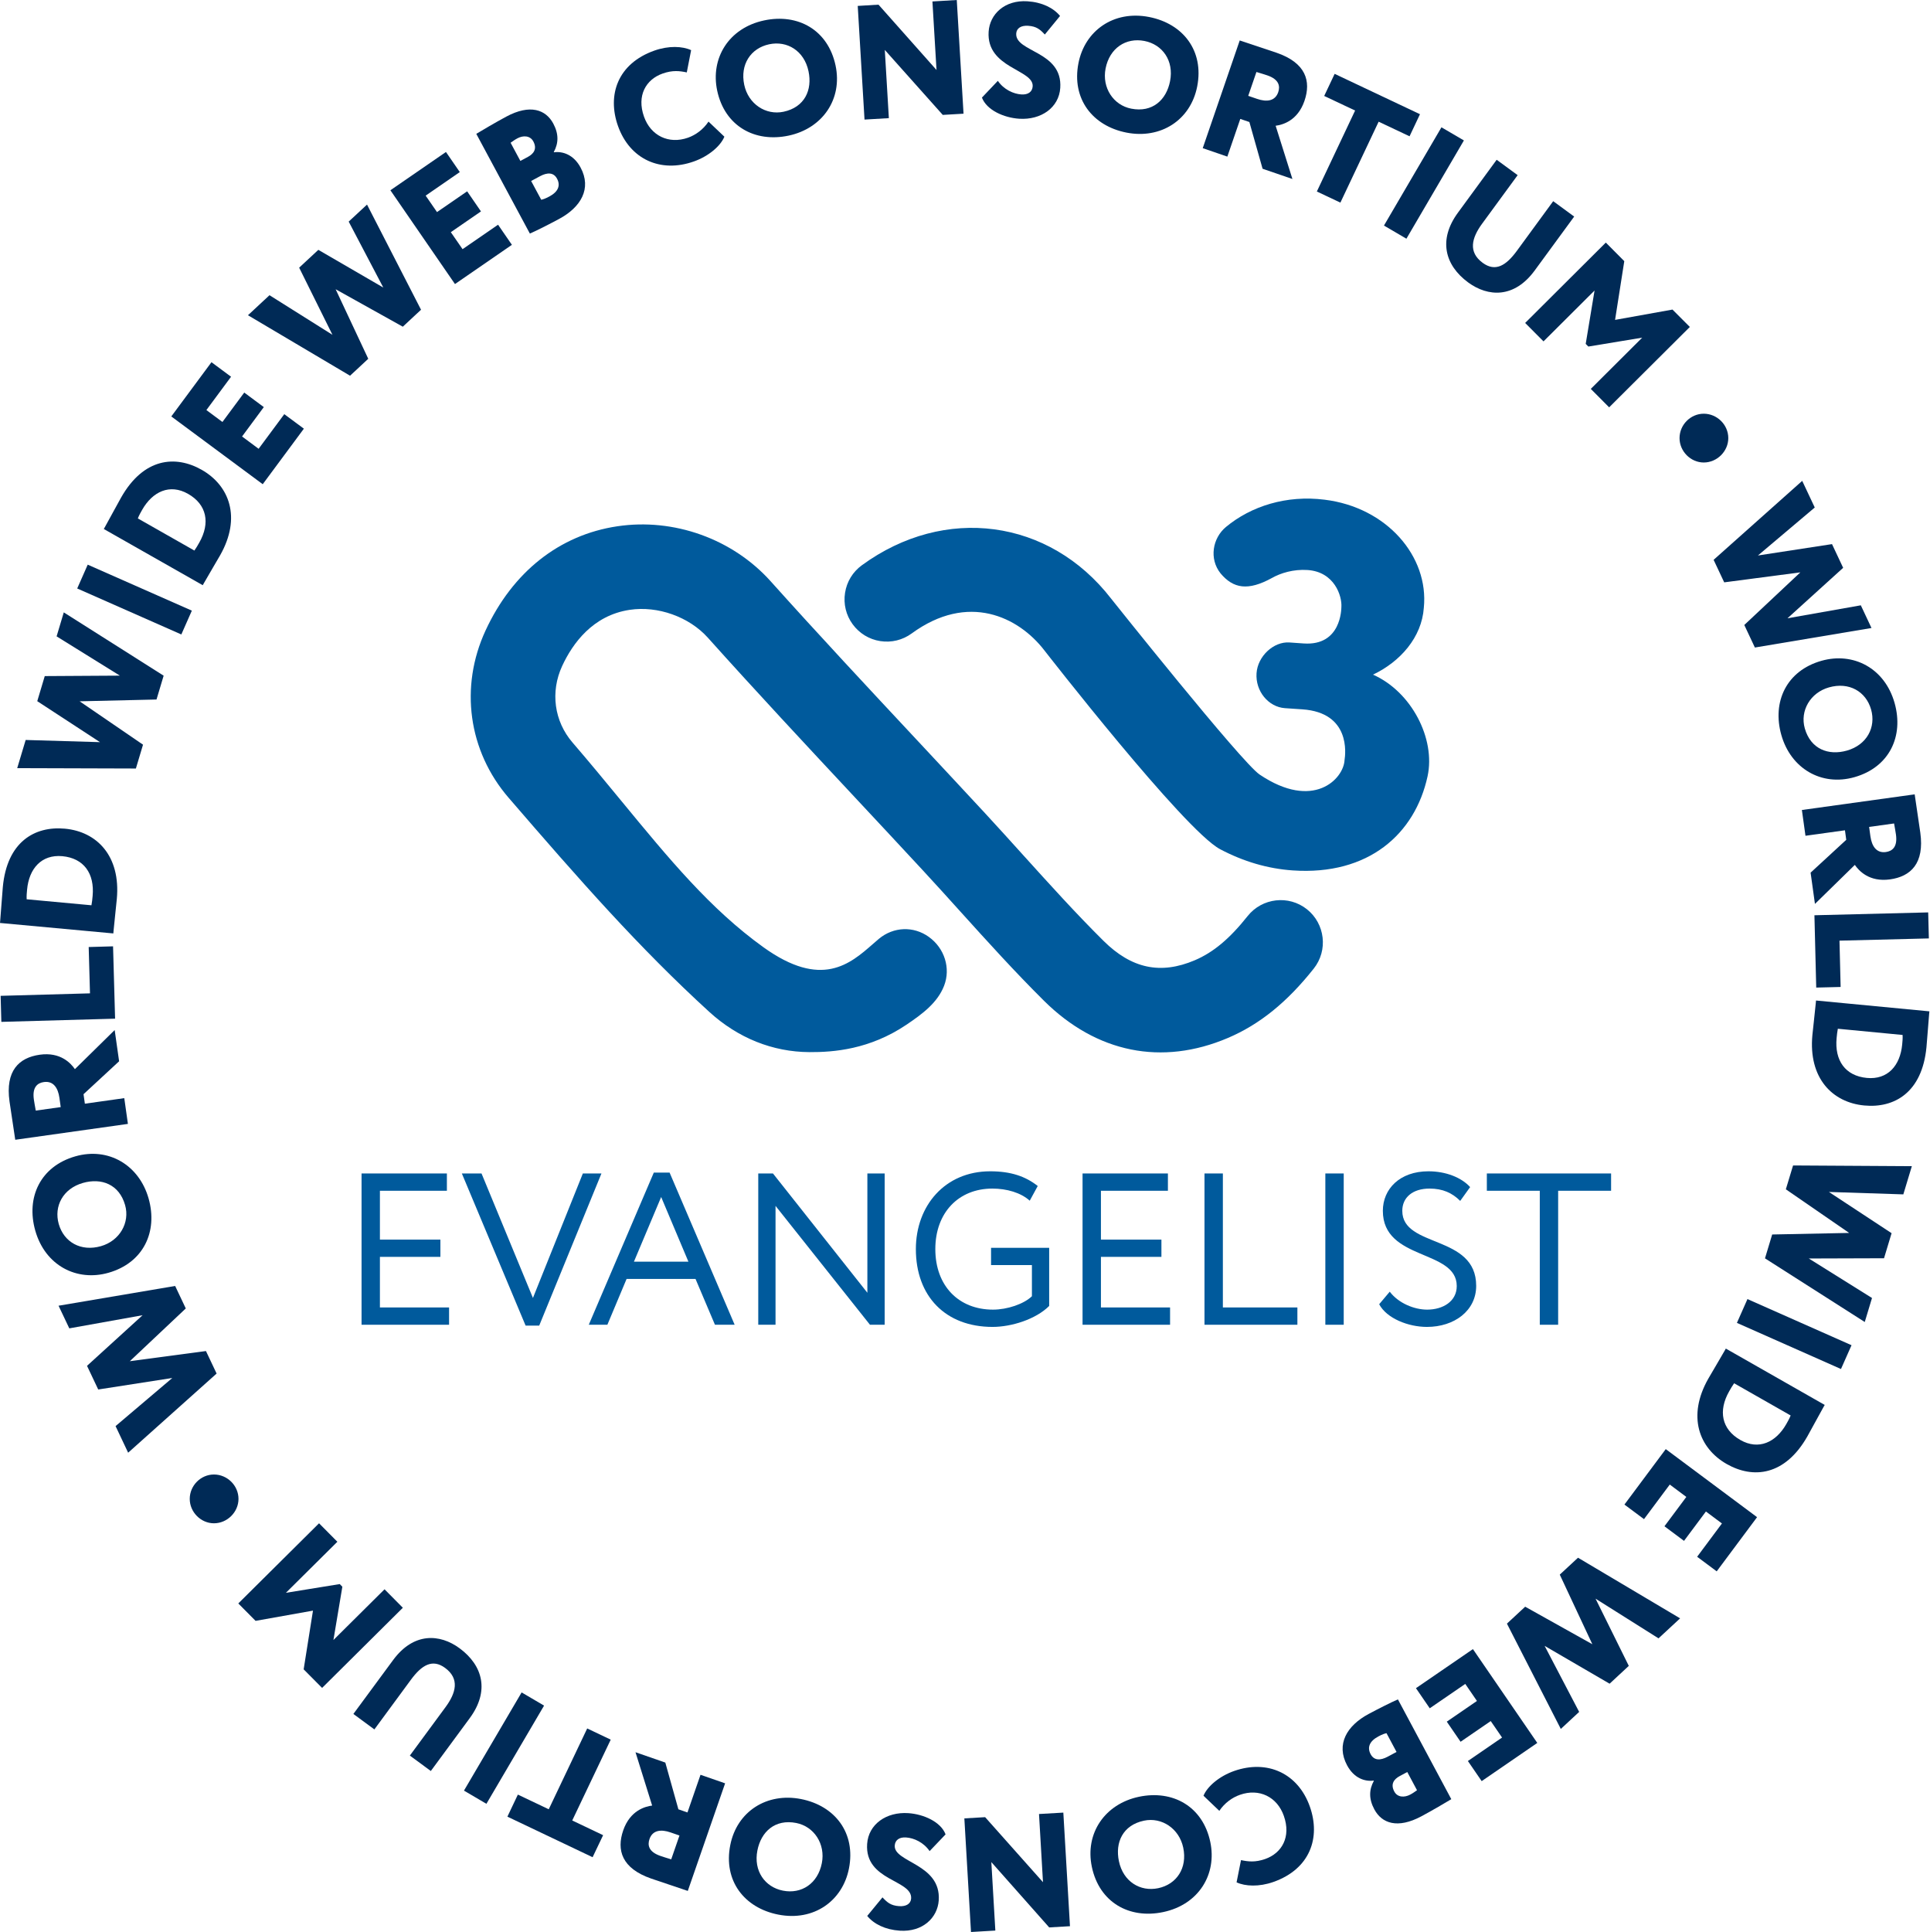
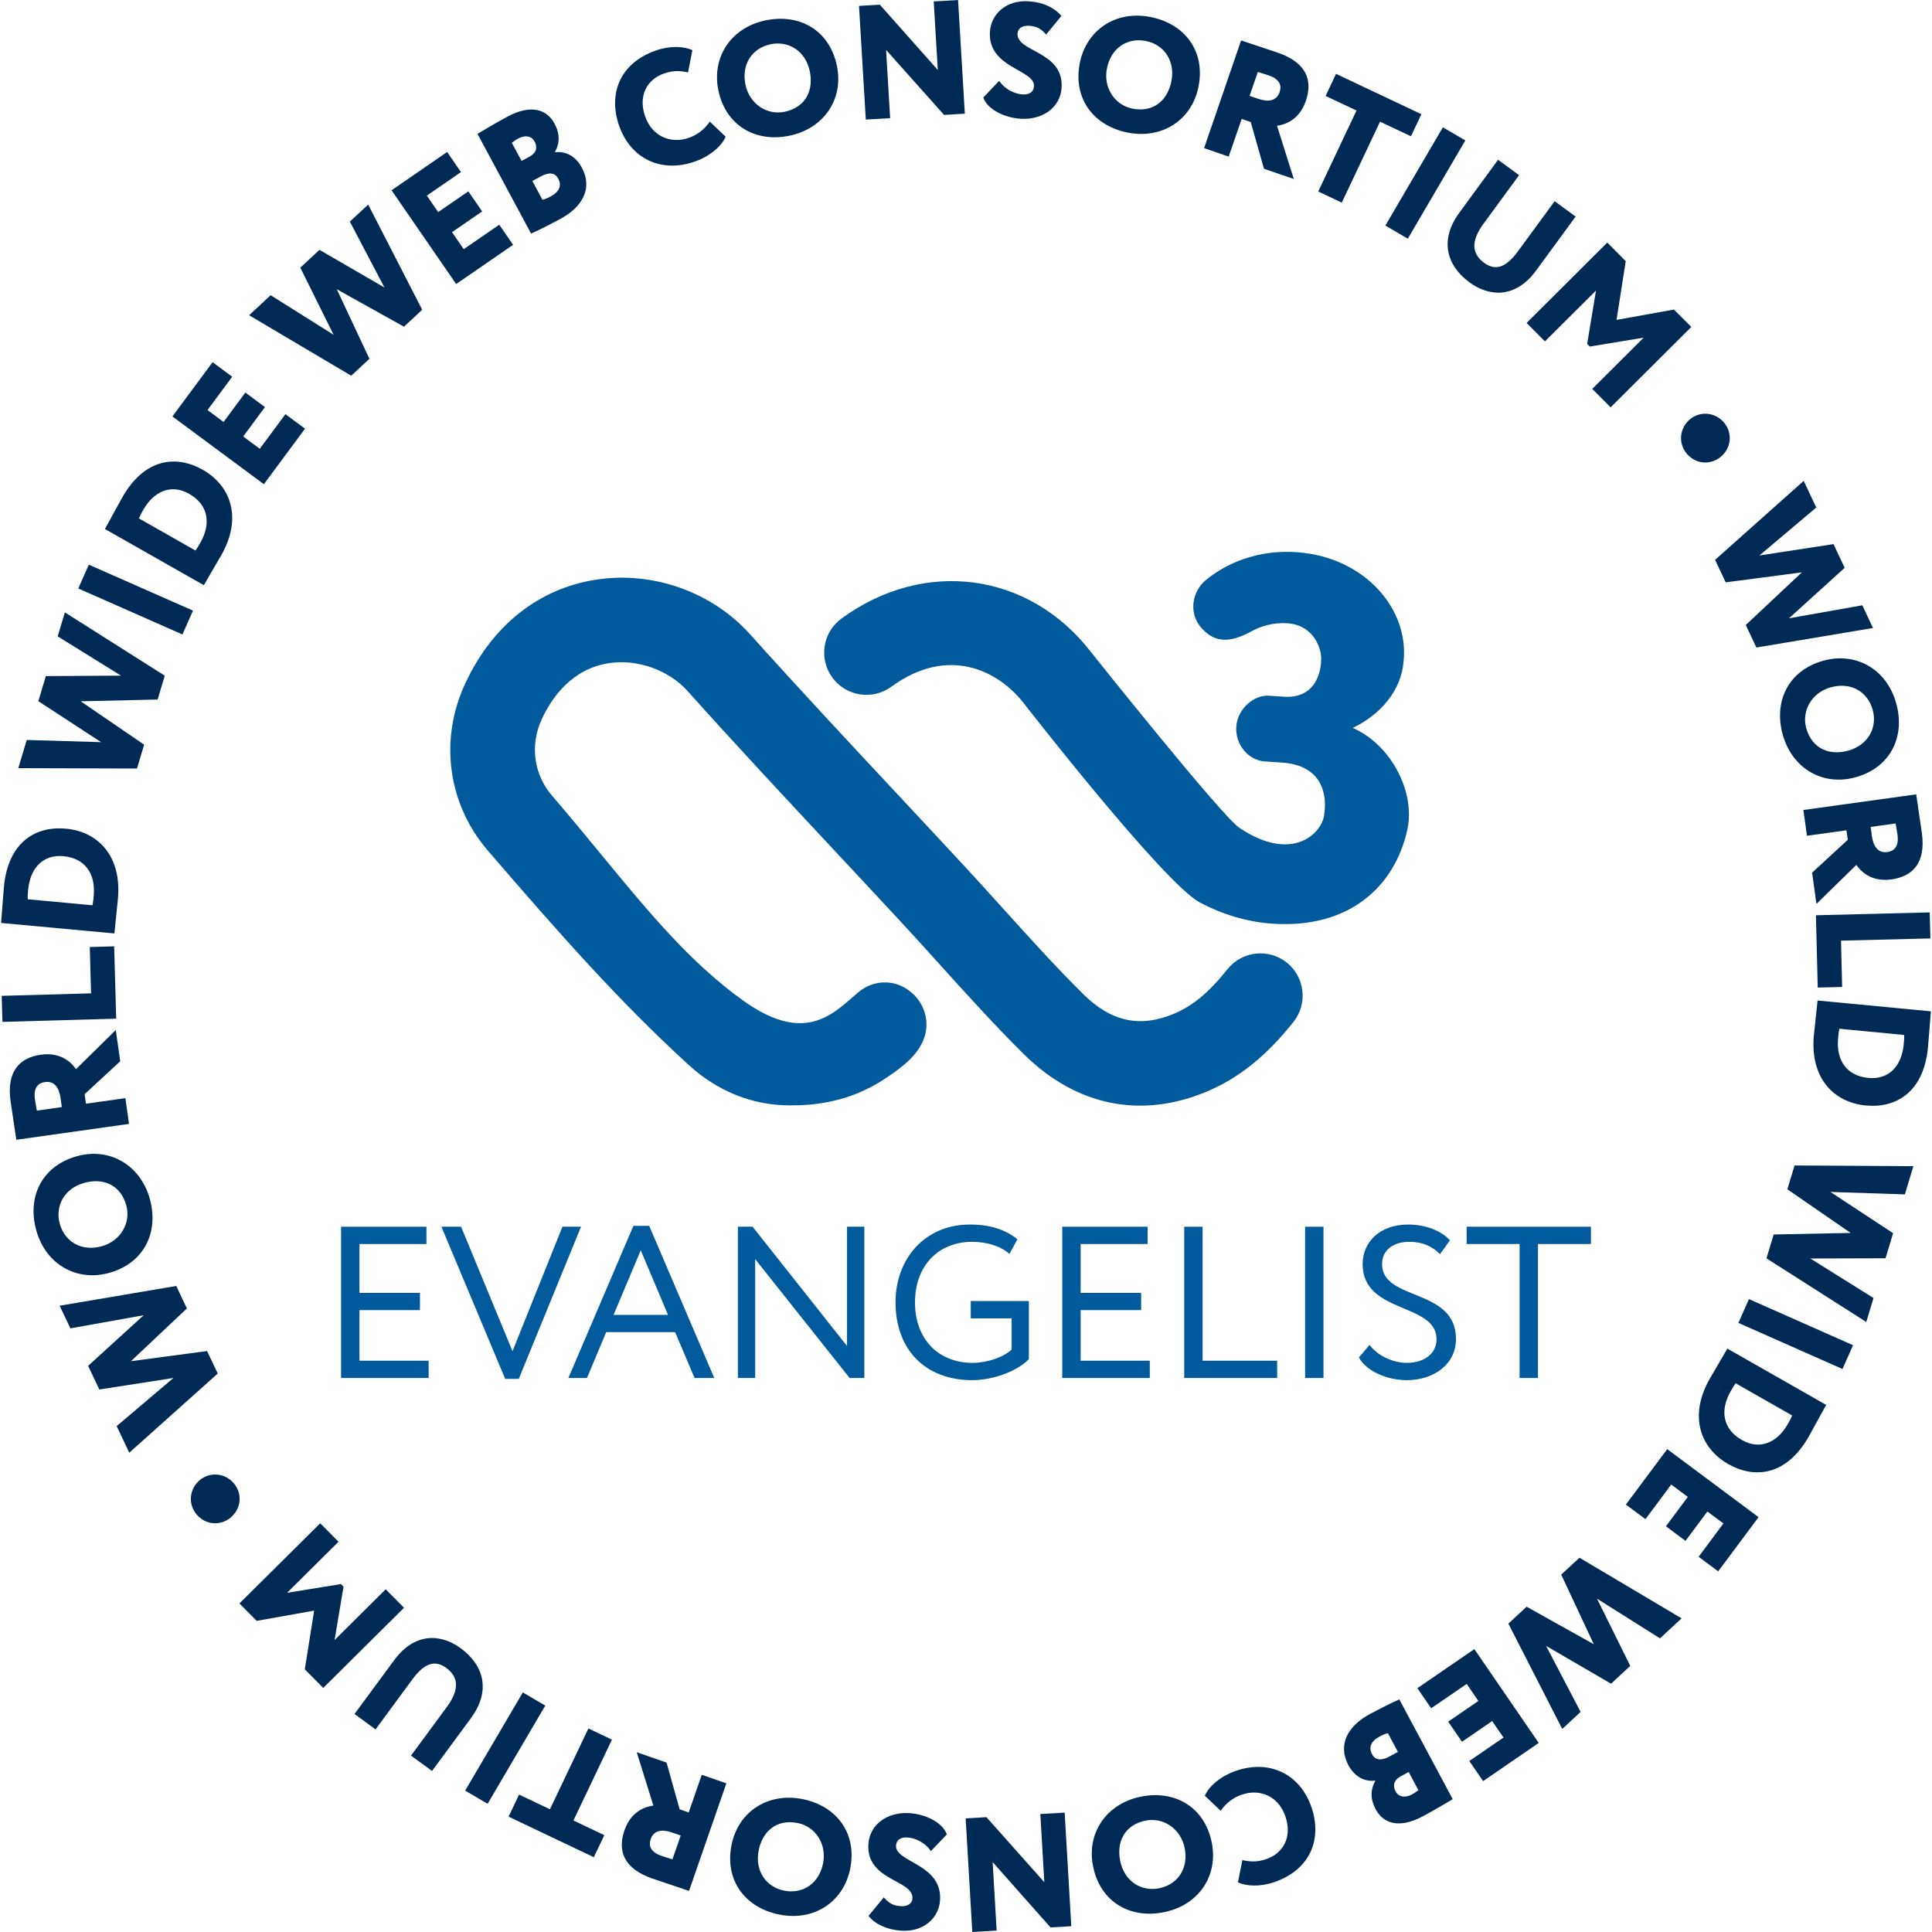
- <svg xmlns="http://www.w3.org/2000/svg" id="Layer_1" width="59.933" height="60" version="1.1" viewBox="0 0 59.933 60">
+ <svg xmlns="http://www.w3.org/2000/svg" id="Layer_1" width="120" height="120" version="1.1" viewBox="0 0 60 60">
  <defs id="defs1906" />
-   <g id="g30" transform="matrix(0.6715809,0,0,0.6715809,-29.09672,-3.200479)">
-     <polygon points="60.898,62.089 60.898,59.83 63.996,59.83 63.996,59.03 60.049,59.03 60.049,66.026 64.097,66.026 64.097,65.226 60.898,65.226 60.898,62.887 63.696,62.887 63.696,62.089 " id="polygon6" style="fill:#005a9c" />
-     <polygon points="64.688,59.03 67.637,66.066 68.266,66.066 71.145,59.03 70.285,59.03 67.976,64.787 65.598,59.03 " id="polygon8" style="fill:#005a9c" />
+   <g id="g30" transform="matrix(0.6715809,0,0,0.6715809,-29.73486,-1.54672)">
+     <polygon points="64.097,66.026 64.097,65.226 60.898,65.226 60.898,62.887 63.696,62.887 63.696,62.089 60.898,62.089 60.898,59.83 63.996,59.83 63.996,59.03 60.049,59.03 60.049,66.026 " id="polygon6" style="fill:#005a9c" />
+     <polygon points="65.598,59.03 64.688,59.03 67.637,66.066 68.266,66.066 71.145,59.03 70.285,59.03 67.976,64.787 " id="polygon8" style="fill:#005a9c" />
    <path d="M 73.567,58.99 70.559,66.026 H 71.419 L 72.308,63.907 H 75.496 L 76.395,66.026 H 77.306 L 74.297,58.99 H 73.567 Z M 72.648,63.108 73.907,60.119 75.167,63.108 H 72.648 Z" id="path10" style="fill:#005a9c" />
-     <polygon points="78.398,66.026 79.197,66.026 79.197,60.529 83.565,66.026 84.245,66.026 84.245,59.03 83.445,59.03 83.445,64.547 79.078,59.03 78.398,59.03 " id="polygon12" style="fill:#005a9c" />
+     <polygon points="83.445,59.03 83.445,64.547 79.078,59.03 78.398,59.03 78.398,66.026 79.197,66.026 79.197,60.529 83.565,66.026 84.245,66.026 84.245,59.03 " id="polygon12" style="fill:#005a9c" />
    <path d="M 89.166,63.267 H 91.056 V 64.707 C 90.685,65.067 89.916,65.327 89.256,65.327 87.667,65.327 86.588,64.227 86.588,62.528 86.588,60.839 87.667,59.729 89.226,59.729 89.895,59.729 90.546,59.92 90.955,60.289 L 91.325,59.61 C 90.756,59.16 90.076,58.93 89.126,58.93 87.037,58.93 85.688,60.519 85.688,62.528 85.688,64.707 87.057,66.126 89.236,66.126 90.105,66.126 91.235,65.776 91.854,65.157 V 62.468 H 89.166 Z" id="path14" style="fill:#005a9c" />
-     <polygon points="94.248,62.089 94.248,59.83 97.346,59.83 97.346,59.03 93.398,59.03 93.398,66.026 97.446,66.026 97.446,65.226 94.248,65.226 94.248,62.887 97.046,62.887 97.046,62.089 " id="polygon16" style="fill:#005a9c" />
+     <polygon points="97.446,66.026 97.446,65.226 94.248,65.226 94.248,62.887 97.046,62.887 97.046,62.089 94.248,62.089 94.248,59.83 97.346,59.83 97.346,59.03 93.398,59.03 93.398,66.026 " id="polygon16" style="fill:#005a9c" />
    <polygon points="103.335,66.026 103.335,65.226 99.888,65.226 99.888,59.03 99.038,59.03 99.038,66.026 " id="polygon18" style="fill:#005a9c" />
    <rect x="104.628" y="59.03" width="0.85" height="6.996" id="rect20" style="fill:#005a9c" />
    <path d="M 108.187,60.758 C 108.187,60.139 108.667,59.729 109.446,59.729 110.057,59.729 110.496,59.929 110.866,60.299 L 111.325,59.66 C 110.926,59.219 110.206,58.93 109.396,58.93 108.067,58.93 107.288,59.75 107.288,60.758 107.288,63.078 110.706,62.528 110.706,64.237 110.706,64.947 110.066,65.327 109.337,65.327 108.747,65.327 108.017,65.037 107.607,64.497 L 107.118,65.077 C 107.468,65.736 108.467,66.126 109.327,66.126 110.596,66.126 111.605,65.377 111.605,64.227 111.605,61.839 108.187,62.488 108.187,60.758 Z" id="path22" style="fill:#005a9c" />
-     <polygon points="114.547,66.026 115.396,66.026 115.396,59.83 117.845,59.83 117.845,59.03 112.098,59.03 112.098,59.83 114.547,59.83 " id="polygon24" style="fill:#005a9c" />
+     <polygon points="112.098,59.83 114.547,59.83 114.547,66.026 115.396,66.026 115.396,59.83 117.845,59.83 117.845,59.03 112.098,59.03 " id="polygon24" style="fill:#005a9c" />
    <path d="M 103.776,46.812 C 102.933,46.143 101.701,46.285 101.032,47.129 100.202,48.174 99.449,48.804 98.591,49.17 97.007,49.844 95.665,49.559 94.367,48.273 93.096,47.014 91.857,45.641 90.654,44.311 90.066,43.66 89.477,43.007 88.881,42.363 87.861,41.262 86.836,40.165 85.813,39.068 L 85.722,38.971 C 83.495,36.587 81.193,34.122 78.973,31.647 77.212,29.683 74.492,28.71 71.875,29.103 69.2,29.503 67.037,31.215 65.784,33.922 64.577,36.53 64.985,39.493 66.849,41.654 70.128,45.457 72.894,48.601 76.134,51.559 77.459,52.767 79.062,53.411 80.77,53.419 81.877,53.425 83.546,53.3 85.25,52.153 85.995,51.651 86.69,51.135 86.995,50.347 87.306,49.54 87.016,48.613 86.288,48.091 85.581,47.582 84.654,47.618 83.98,48.178 83.895,48.248 83.803,48.33 83.702,48.418 82.643,49.345 81.326,50.499 78.64,48.571 76.18,46.804 74.275,44.488 72.067,41.805 71.348,40.931 70.603,40.027 69.808,39.103 68.958,38.118 68.774,36.761 69.328,35.562 69.812,34.519 70.746,33.221 72.454,32.966 73.749,32.771 75.2,33.289 76.066,34.254 78.305,36.751 80.624,39.236 82.867,41.637 83.918,42.762 84.969,43.888 86.015,45.017 86.601,45.649 87.179,46.29 87.766,46.94 88.998,48.304 90.272,49.713 91.617,51.047 94.047,53.454 97.066,54.064 100.123,52.763 101.591,52.136 102.853,51.117 104.092,49.556 104.761,48.713 104.619,47.483 103.776,46.812 Z" id="path26" style="fill:#005a9c" />
    <path d="M 84.041,34.412 C 84.559,34.492 85.073,34.366 85.494,34.059 88.105,32.151 90.432,33.288 91.628,34.836 91.628,34.836 98.095,43.153 99.76,44.035 100.84,44.607 101.969,44.937 103.115,45.016 106.634,45.26 108.778,43.321 109.356,40.665 109.735,38.923 108.609,36.748 106.832,35.963 108.095,35.364 109.088,34.237 109.183,32.87 109.423,30.496 107.469,28.225 104.594,27.873 102.829,27.65 101.191,28.172 100.031,29.134 99.41,29.65 99.243,30.606 99.781,31.28 100.369,31.981 101.047,32.103 102.156,31.494 102.554,31.268 103.152,31.08 103.81,31.125 105.05,31.211 105.405,32.328 105.37,32.836 105.365,32.911 105.372,34.641 103.626,34.521 L 102.967,34.475 C 102.234,34.425 101.5,35.111 101.446,35.895 101.387,36.73 101.998,37.459 102.757,37.513 L 103.567,37.568 C 105.795,37.722 105.563,39.614 105.516,39.916 105.473,40.785 104.077,42.26 101.588,40.583 100.744,40.015 94.72,32.449 94.72,32.449 91.866,28.759 87.017,28.109 83.19,30.905 82.769,31.212 82.492,31.665 82.412,32.182 82.332,32.697 82.457,33.213 82.765,33.634 83.073,34.054 83.526,34.332 84.041,34.412 Z" id="path28" style="fill:#005a9c" />
  </g>
-   <g id="g124" transform="matrix(0.6715809,0,0,0.6715809,-29.09672,-3.200479)">
-     <polygon points="51.427,64.232 46.034,65.146 46.531,66.193 49.921,65.585 47.351,67.926 47.869,69.02 51.295,68.488 48.671,70.713 49.253,71.943 53.345,68.283 52.852,67.242 49.33,67.712 51.919,65.272 " id="polygon32" style="fill:#002a56" />
+   <g id="g124" transform="matrix(0.6715809,0,0,0.6715809,-29.06328,-3.200479)">
+     <polygon points="51.295,68.488 48.671,70.713 49.253,71.943 53.345,68.283 52.852,67.242 49.33,67.712 51.919,65.272 51.427,64.232 46.034,65.146 46.531,66.193 49.921,65.585 47.351,67.926 47.869,69.02 " id="polygon32" style="fill:#002a56" />
    <path d="M 48.344,63.622 C 49.959,63.162 50.636,61.725 50.198,60.183 49.758,58.642 48.345,57.8 46.811,58.238 45.197,58.698 44.519,60.134 44.958,61.676 45.417,63.29 46.876,64.041 48.344,63.622 Z M 46.043,61.367 C 45.811,60.548 46.235,59.732 47.161,59.468 48.015,59.224 48.838,59.53 49.112,60.492 49.343,61.303 48.863,62.144 47.994,62.392 47.068,62.656 46.282,62.207 46.043,61.367 Z" id="path34" style="fill:#002a56" />
    <path d="M 49.074,55.547 47.251,55.804 47.189,55.365 48.835,53.842 48.63,52.398 46.79,54.206 C 46.609,53.943 46.13,53.402 45.163,53.539 44.202,53.675 43.566,54.281 43.766,55.702 43.787,55.852 43.99,57.182 44.031,57.472 L 49.242,56.738 49.074,55.547 Z M 44.98,56.123 C 44.937,55.879 44.917,55.784 44.891,55.604 44.811,55.031 45.065,54.843 45.356,54.803 45.795,54.741 46.009,55.075 46.074,55.529 L 46.134,55.961 44.98,56.123 Z" id="path36" style="fill:#002a56" />
    <polygon points="43.355,50.816 43.388,52.02 48.649,51.872 48.555,48.527 47.428,48.559 47.488,50.701 " id="polygon38" style="opacity:1;fill:#002a56" />
    <path d="M 48.579,47.802 C 48.626,47.301 48.704,46.613 48.729,46.336 48.914,44.336 47.794,43.22 46.326,43.086 44.933,42.957 43.649,43.692 43.456,45.788 43.424,46.133 43.361,47.063 43.335,47.341 L 43.326,47.446 48.568,47.93 48.579,47.802 Z M 47.61,46.195 C 47.594,46.367 47.584,46.472 47.555,46.628 L 44.559,46.351 C 44.55,46.2 44.566,46.034 44.578,45.907 44.667,44.934 45.242,44.27 46.209,44.358 47.205,44.451 47.705,45.161 47.61,46.195 Z" id="path40" style="fill:#002a56" />
-     <polygon points="50.895,36.011 46.276,33.084 45.944,34.193 48.87,36.009 45.396,36.03 45.049,37.19 47.951,39.085 44.513,38.984 44.122,40.287 49.611,40.304 49.941,39.202 47.009,37.196 50.565,37.113 " id="polygon42" style="fill:#002a56" />
+     <polygon points="47.951,39.085 44.513,38.984 44.122,40.287 49.611,40.304 49.941,39.202 47.009,37.196 50.565,37.113 50.895,36.011 46.276,33.084 45.944,34.193 48.87,36.009 45.396,36.03 45.049,37.19 " id="polygon42" style="fill:#002a56" />
    <rect x="48.946" y="29.859" width="1.204" height="5.265" transform="rotate(-66.18191,49.54775,32.4911)" id="rect44" style="fill:#002a56" />
    <path d="M 52.766,31.717 C 53.016,31.278 53.37,30.684 53.508,30.442 54.499,28.696 53.937,27.219 52.655,26.491 51.439,25.801 49.967,25.941 48.928,27.772 48.756,28.073 48.316,28.895 48.179,29.136 L 48.127,29.228 52.703,31.827 52.766,31.717 Z M 52.317,30.225 49.702,28.739 C 49.755,28.598 49.838,28.453 49.901,28.342 50.384,27.493 51.181,27.123 52.024,27.603 52.894,28.097 53.057,28.951 52.545,29.853 52.46,30.003 52.408,30.095 52.317,30.225 Z" id="path46" style="fill:#002a56" />
-     <polygon points="54.522,24.95 55.528,23.591 54.623,22.919 53.614,24.279 52.872,23.728 54.013,22.187 53.107,21.515 51.249,24.023 55.478,27.157 57.381,24.589 56.475,23.918 55.288,25.519 " id="polygon48" style="fill:#002a56" />
-     <polygon points="62.8,19.089 60.302,14.226 59.454,15.013 61.055,18.063 58.05,16.319 57.163,17.143 58.703,20.248 55.791,18.417 54.795,19.343 59.517,22.14 60.359,21.357 58.85,18.141 61.957,19.873 " id="polygon50" style="fill:#002a56" />
-     <polygon points="64.178,15.502 65.572,14.542 64.933,13.613 63.539,14.573 63.014,13.812 64.593,12.723 63.953,11.794 61.383,13.564 64.37,17.901 67.003,16.087 66.363,15.157 64.721,16.288 " id="polygon52" style="fill:#002a56" />
+     <polygon points="53.107,21.515 51.249,24.023 55.478,27.157 57.381,24.589 56.475,23.918 55.288,25.519 54.522,24.95 55.528,23.591 54.623,22.919 53.614,24.279 52.872,23.728 54.013,22.187 " id="polygon48" style="fill:#002a56" />
+     <polygon points="58.703,20.248 55.791,18.417 54.795,19.343 59.517,22.14 60.359,21.357 58.85,18.141 61.957,19.873 62.8,19.089 60.302,14.226 59.454,15.013 61.055,18.063 58.05,16.319 57.163,17.143 " id="polygon50" style="fill:#002a56" />
+     <polygon points="63.953,11.794 61.383,13.564 64.37,17.901 67.003,16.087 66.363,15.157 64.721,16.288 64.178,15.502 65.572,14.542 64.933,13.613 63.539,14.573 63.014,13.812 64.593,12.723 " id="polygon52" style="fill:#002a56" />
    <path d="M 69.186,14.89 C 70.194,14.349 70.703,13.486 70.18,12.513 69.859,11.916 69.353,11.753 68.948,11.808 L 68.941,11.795 C 69.164,11.385 69.175,10.96 68.915,10.476 68.57,9.835 67.845,9.566 66.739,10.161 66.235,10.432 65.607,10.804 65.356,10.955 L 67.834,15.566 C 68.12,15.446 68.743,15.128 69.186,14.89 Z M 69.091,13.028 C 69.259,13.34 69.15,13.629 68.739,13.85 68.54,13.957 68.443,13.983 68.36,14.003 L 67.893,13.135 68.304,12.914 C 68.648,12.729 68.935,12.737 69.091,13.028 Z M 67.395,12.208 66.943,11.367 C 67.055,11.289 67.127,11.233 67.259,11.162 67.518,11.022 67.845,11.027 67.994,11.305 68.176,11.643 68.018,11.873 67.746,12.019 L 67.395,12.208 Z" id="path54" style="fill:#002a56" />
    <path d="M 75.419,12.232 C 76.092,11.995 76.652,11.525 76.831,11.086 L 76.097,10.389 C 75.853,10.756 75.503,11.007 75.149,11.133 74.256,11.448 73.426,11.041 73.114,10.162 72.767,9.185 73.204,8.439 73.971,8.168 74.439,8.002 74.765,8.046 75.092,8.114 L 75.293,7.085 C 74.893,6.899 74.253,6.872 73.594,7.105 71.886,7.71 71.405,9.165 71.909,10.59 72.458,12.134 73.882,12.778 75.419,12.232 Z" id="path56" style="fill:#002a56" />
    <path d="M 79.803,11.037 C 81.37,10.703 82.305,9.351 81.973,7.791 81.623,6.15 80.236,5.376 78.669,5.71 77.028,6.059 76.181,7.462 76.498,8.956 76.848,10.597 78.235,11.37 79.803,11.037 Z M 78.904,6.813 C 79.736,6.636 80.522,7.115 80.722,8.057 80.907,8.925 80.546,9.725 79.568,9.933 78.744,10.108 77.937,9.573 77.75,8.69 77.549,7.748 78.05,6.995 78.904,6.813 Z" id="path58" style="fill:#002a56" />
-     <polygon points="82.999,5.039 83.313,10.295 84.439,10.229 84.251,7.074 86.932,10.079 87.893,10.023 87.58,4.766 86.454,4.833 86.643,8.002 83.96,4.981 " id="polygon60" style="fill:#002a56" />
+     <polygon points="87.58,4.766 86.454,4.833 86.643,8.002 83.96,4.981 82.999,5.039 83.313,10.295 84.439,10.229 84.251,7.074 86.932,10.079 87.893,10.023 " id="polygon60" style="fill:#002a56" />
    <path d="M 90.569,9.133 C 90.201,9.109 89.755,8.907 89.48,8.504 L 88.744,9.278 C 88.962,9.857 89.76,10.211 90.466,10.256 91.479,10.322 92.308,9.743 92.367,8.828 92.478,7.117 90.273,7.184 90.33,6.314 90.345,6.074 90.55,5.936 90.88,5.958 91.27,5.983 91.435,6.13 91.653,6.362 L 92.357,5.503 C 92.05,5.129 91.523,4.869 90.849,4.825 89.798,4.757 89.106,5.42 89.054,6.231 88.944,7.927 91.142,7.972 91.091,8.759 91.075,9.008 90.884,9.153 90.569,9.133 Z" id="path62" style="fill:#002a56" />
    <path d="M 95.432,10.898 C 97.005,11.206 98.395,10.328 98.701,8.762 99.023,7.116 98.051,5.86 96.477,5.552 94.831,5.23 93.501,6.189 93.208,7.688 92.886,9.335 93.859,10.59 95.432,10.898 Z M 94.463,7.934 C 94.648,6.989 95.404,6.492 96.261,6.66 97.095,6.823 97.631,7.572 97.446,8.517 97.276,9.388 96.63,9.983 95.649,9.79 94.822,9.629 94.29,8.82 94.463,7.934 Z" id="path64" style="fill:#002a56" />
    <path d="M 100.694,10.265 101.114,10.408 101.725,12.569 103.105,13.043 102.329,10.581 C 102.646,10.538 103.344,10.356 103.662,9.431 103.978,8.513 103.726,7.67 102.367,7.203 102.224,7.155 100.946,6.731 100.668,6.636 L 98.957,11.617 100.095,12.008 100.694,10.265 Z M 101.44,8.095 C 101.677,8.168 101.773,8.193 101.943,8.251 102.491,8.439 102.543,8.752 102.448,9.03 102.303,9.449 101.908,9.488 101.474,9.339 L 101.061,9.198 101.44,8.095 Z" id="path66" style="fill:#002a56" />
-     <polygon points="104.575,9.203 106.005,9.877 104.235,13.621 105.324,14.135 107.093,10.393 108.523,11.068 109.005,10.047 105.058,8.181 " id="polygon68" style="fill:#002a56" />
+     <polygon points="109.005,10.047 105.058,8.181 104.575,9.203 106.005,9.877 104.235,13.621 105.324,14.135 107.093,10.393 108.523,11.068 " id="polygon68" style="fill:#002a56" />
    <rect x="106.556" y="12.627" width="5.265" height="1.203" transform="rotate(-59.6634,109.188,13.22869)" id="rect70" style="fill:#002a56" />
    <path d="M 111.239,17.83 C 112.151,18.496 113.362,18.572 114.312,17.273 L 116.138,14.78 115.167,14.069 113.484,16.369 C 112.986,17.048 112.495,17.351 111.906,16.92 111.227,16.422 111.394,15.772 111.879,15.11 L 113.523,12.865 112.552,12.154 110.757,14.606 C 109.847,15.85 110.148,17.03 111.239,17.83 Z" id="path72" style="fill:#002a56" />
-     <polygon points="116.793,20.791 119.284,20.38 116.906,22.749 117.755,23.602 121.487,19.885 120.685,19.081 118.029,19.558 118.455,16.842 117.601,15.983 113.87,19.7 114.719,20.552 117.08,18.2 116.671,20.668 " id="polygon74" style="fill:#002a56" />
-     <polygon points="124.496,34.709 129.889,33.806 129.396,32.757 126.004,33.357 128.579,31.023 128.063,29.927 124.637,30.453 127.265,28.234 126.685,27.002 122.587,30.654 123.077,31.695 126.599,31.233 124.006,33.667 " id="polygon76" style="fill:#002a56" />
+     <polygon points="118.029,19.558 118.455,16.842 117.601,15.983 113.87,19.7 114.719,20.552 117.08,18.2 116.671,20.668 116.793,20.791 119.284,20.38 116.906,22.749 117.755,23.602 121.487,19.885 120.685,19.081 " id="polygon74" style="fill:#002a56" />
+     <polygon points="124.637,30.453 127.265,28.234 126.685,27.002 122.587,30.654 123.077,31.695 126.599,31.233 124.006,33.667 124.496,34.709 129.889,33.806 129.396,32.757 126.004,33.357 128.579,31.023 128.063,29.927 " id="polygon76" style="fill:#002a56" />
    <path d="M 127.575,35.323 C 125.962,35.78 125.282,37.215 125.72,38.756 126.157,40.297 127.567,41.139 129.101,40.704 130.715,40.246 131.394,38.811 130.957,37.27 130.499,35.657 129.043,34.906 127.575,35.323 Z M 129.872,37.578 C 130.103,38.395 129.679,39.212 128.752,39.475 127.899,39.717 127.078,39.41 126.804,38.448 126.575,37.638 127.055,36.798 127.923,36.552 128.849,36.289 129.633,36.739 129.872,37.578 Z" id="path78" style="fill:#002a56" />
    <path d="M 126.836,43.414 128.662,43.161 128.722,43.601 127.073,45.12 127.274,46.565 129.119,44.761 C 129.3,45.024 129.778,45.565 130.746,45.431 131.707,45.297 132.345,44.692 132.147,43.269 132.127,43.12 131.926,41.788 131.887,41.498 L 126.67,42.222 126.836,43.414 Z M 130.934,42.845 C 130.976,43.09 130.997,43.186 131.022,43.364 131.1,43.938 130.846,44.125 130.555,44.166 130.116,44.227 129.903,43.892 129.839,43.437 L 129.78,43.005 Z" id="path80" style="fill:#002a56" />
    <polygon points="132.543,48.161 132.512,46.958 127.25,47.09 127.333,50.434 128.462,50.406 128.409,48.264 " id="polygon82" style="fill:#002a56" />
    <path d="M 127.324,51.032 127.312,51.159 C 127.264,51.661 127.183,52.349 127.156,52.627 126.966,54.626 128.083,55.746 129.552,55.886 130.945,56.02 132.232,55.288 132.432,53.191 132.465,52.847 132.531,51.915 132.557,51.639 L 132.568,51.533 127.324,51.032 Z M 131.309,53.068 C 131.216,54.043 130.639,54.705 129.673,54.612 128.677,54.517 128.178,53.805 128.276,52.772 128.293,52.599 128.303,52.494 128.333,52.338 L 131.328,52.625 C 131.337,52.776 131.322,52.941 131.309,53.068 Z" id="path84" style="fill:#002a56" />
-     <polygon points="124.963,62.955 129.578,65.899 129.913,64.789 126.99,62.962 130.469,62.951 130.819,61.792 127.92,59.885 131.362,59.997 131.756,58.693 126.262,58.66 125.928,59.762 128.857,61.78 125.296,61.852 " id="polygon86" style="fill:#002a56" />
+     <polygon points="127.92,59.885 131.362,59.997 131.756,58.693 126.262,58.66 125.928,59.762 128.857,61.78 125.296,61.852 124.963,62.955 129.578,65.899 129.913,64.789 126.99,62.962 130.469,62.951 130.819,61.792 " id="polygon86" style="fill:#002a56" />
    <rect x="125.713" y="63.824" width="1.204" height="5.265" transform="rotate(-66.09787,126.3149,66.45602)" id="rect88" style="fill:#002a56" />
    <path d="M 123.089,67.24 C 122.839,67.677 122.484,68.271 122.345,68.513 121.351,70.257 121.911,71.736 123.192,72.466 124.406,73.158 125.88,73.02 126.922,71.191 127.093,70.889 127.535,70.068 127.673,69.826 L 127.726,69.734 123.152,67.128 123.089,67.24 Z M 123.536,68.732 126.15,70.221 C 126.094,70.364 126.012,70.507 125.949,70.619 125.465,71.468 124.667,71.836 123.824,71.355 122.955,70.86 122.793,70.005 123.307,69.104 123.393,68.954 123.445,68.862 123.536,68.732 Z" id="path90" style="fill:#002a56" />
-     <polygon points="121.325,73.988 120.313,75.345 121.218,76.02 122.231,74.662 122.972,75.215 121.825,76.755 122.73,77.429 124.597,74.924 120.373,71.777 118.462,74.341 119.367,75.015 120.559,73.416 " id="polygon92" style="fill:#002a56" />
-     <polygon points="113.027,79.847 115.519,84.717 116.368,83.929 114.771,80.876 117.776,82.625 118.664,81.801 117.126,78.693 120.039,80.528 121.037,79.603 116.315,76.799 115.471,77.581 116.978,80.8 113.871,79.064 " id="polygon94" style="fill:#002a56" />
-     <polygon points="111.64,83.423 110.245,84.38 110.883,85.31 112.278,84.353 112.802,85.115 111.221,86.2 111.859,87.13 114.431,85.364 111.454,81.025 108.819,82.832 109.457,83.762 111.1,82.635 " id="polygon96" style="fill:#002a56" />
+     <polygon points="122.73,77.429 124.597,74.924 120.373,71.777 118.462,74.341 119.367,75.015 120.559,73.416 121.325,73.988 120.313,75.345 121.218,76.02 122.231,74.662 122.972,75.215 121.825,76.755 " id="polygon92" style="fill:#002a56" />
+     <polygon points="117.126,78.693 120.039,80.528 121.037,79.603 116.315,76.799 115.471,77.581 116.978,80.8 113.871,79.064 113.027,79.847 115.519,84.717 116.368,83.929 114.771,80.876 117.776,82.625 118.664,81.801 " id="polygon94" style="fill:#002a56" />
+     <polygon points="111.859,87.13 114.431,85.364 111.454,81.025 108.819,82.832 109.457,83.762 111.1,82.635 111.64,83.423 110.245,84.38 110.883,85.31 112.278,84.353 112.802,85.115 111.221,86.2 " id="polygon96" style="fill:#002a56" />
    <path d="M 106.632,84.024 C 105.624,84.563 105.112,85.425 105.634,86.4 105.953,86.996 106.459,87.161 106.865,87.105 L 106.871,87.119 C 106.647,87.529 106.635,87.953 106.894,88.436 107.238,89.08 107.963,89.349 109.07,88.757 109.574,88.488 110.202,88.117 110.454,87.965 L 107.985,83.351 C 107.699,83.471 107.075,83.787 106.632,84.024 Z M 106.723,85.885 C 106.557,85.573 106.666,85.285 107.078,85.065 107.276,84.958 107.373,84.932 107.457,84.913 L 107.921,85.781 107.51,86.001 C 107.165,86.185 106.879,86.177 106.723,85.885 Z M 108.418,86.709 108.868,87.551 C 108.756,87.629 108.683,87.685 108.551,87.755 108.292,87.893 107.965,87.89 107.817,87.611 107.636,87.273 107.794,87.043 108.067,86.897 Z" id="path98" style="fill:#002a56" />
    <path d="M 100.406,86.662 C 99.733,86.899 99.172,87.368 98.992,87.806 L 99.724,88.504 C 99.97,88.139 100.32,87.888 100.675,87.764 101.569,87.448 102.399,87.858 102.708,88.737 103.053,89.716 102.613,90.461 101.847,90.731 101.379,90.895 101.053,90.851 100.727,90.783 L 100.522,91.811 C 100.922,91.997 101.562,92.026 102.222,91.794 103.931,91.192 104.415,89.738 103.913,88.313 103.369,86.767 101.946,86.12 100.406,86.662 Z" id="path100" style="fill:#002a56" />
    <path d="M 96.005,87.854 C 94.437,88.185 93.5,89.537 93.828,91.097 94.174,92.739 95.561,93.517 97.13,93.185 98.771,92.84 99.622,91.438 99.306,89.942 98.961,88.301 97.574,87.524 96.005,87.854 Z M 96.897,92.081 C 96.065,92.256 95.278,91.776 95.08,90.834 94.897,89.965 95.259,89.165 96.238,88.959 97.063,88.785 97.868,89.323 98.055,90.207 98.253,91.149 97.751,91.901 96.897,92.081 Z" id="path102" style="fill:#002a56" />
-     <polygon points="87.931,88.853 88.238,94.107 89.364,94.041 89.179,90.875 91.855,93.895 92.816,93.839 92.509,88.586 91.384,88.651 91.568,91.804 88.892,88.797 " id="polygon104" style="fill:#002a56" />
+     <polygon points="92.509,88.586 91.384,88.651 91.568,91.804 88.892,88.797 87.931,88.853 88.238,94.107 89.364,94.041 89.179,90.875 91.855,93.895 92.816,93.839 " id="polygon104" style="fill:#002a56" />
    <path d="M 85.234,89.735 C 85.602,89.759 86.049,89.963 86.324,90.366 L 87.062,89.593 C 86.844,89.012 86.045,88.658 85.339,88.611 84.326,88.542 83.495,89.121 83.434,90.037 83.32,91.75 85.527,91.685 85.469,92.557 85.453,92.797 85.247,92.934 84.916,92.912 84.527,92.886 84.362,92.739 84.144,92.506 L 83.438,93.364 C 83.745,93.739 84.271,94.001 84.946,94.046 85.997,94.115 86.691,93.454 86.746,92.643 86.859,90.945 84.659,90.896 84.711,90.107 84.728,89.859 84.918,89.714 85.234,89.735 Z" id="path106" style="fill:#002a56" />
    <path d="M 80.375,87.959 C 78.803,87.65 77.411,88.526 77.103,90.09 76.778,91.735 77.75,92.992 79.322,93.302 80.967,93.626 82.298,92.67 82.593,91.172 82.918,89.526 81.947,88.268 80.375,87.959 Z M 81.339,90.924 C 81.153,91.869 80.396,92.364 79.54,92.195 78.706,92.031 78.172,91.282 78.358,90.337 78.529,89.466 79.175,88.873 80.156,89.066 80.983,89.229 81.513,90.039 81.339,90.924 Z" id="path108" style="fill:#002a56" />
    <path d="M 75.124,88.579 74.704,88.433 74.099,86.272 72.72,85.794 73.49,88.26 C 73.173,88.301 72.474,88.481 72.153,89.404 71.835,90.321 72.085,91.164 73.442,91.635 73.585,91.684 74.862,92.111 75.139,92.207 L 76.865,87.232 75.727,86.837 75.124,88.579 Z M 74.372,90.747 C 74.134,90.673 74.04,90.648 73.87,90.588 73.321,90.398 73.271,90.086 73.367,89.81 73.512,89.389 73.907,89.352 74.341,89.502 L 74.754,89.645 74.372,90.747 Z" id="path110" style="fill:#002a56" />
-     <polygon points="66.795,88.773 70.736,90.649 71.222,89.63 69.794,88.95 71.574,85.212 70.486,84.694 68.707,88.432 67.279,87.753 " id="polygon112" style="fill:#002a56" />
+     <polygon points="68.707,88.432 67.279,87.753 66.795,88.773 70.736,90.649 71.222,89.63 69.794,88.95 71.574,85.212 70.486,84.694 " id="polygon112" style="fill:#002a56" />
    <rect x="64.005" y="85.002" width="5.266" height="1.204" transform="rotate(-59.57622,66.63782,85.60331)" id="rect114" style="fill:#002a56" />
    <path d="M 64.582,80.986 C 63.673,80.317 62.461,80.237 61.506,81.535 L 59.671,84.024 60.642,84.739 62.332,82.442 C 62.832,81.763 63.325,81.463 63.913,81.895 64.592,82.395 64.421,83.045 63.935,83.706 L 62.283,85.949 63.253,86.662 65.056,84.214 C 65.971,82.971 65.672,81.79 64.582,80.986 Z" id="path116" style="fill:#002a56" />
-     <polygon points="59.04,78.018 56.55,78.422 58.93,76.061 58.083,75.207 54.348,78.914 55.147,79.719 57.802,79.246 57.371,81.961 58.224,82.82 61.959,79.113 61.112,78.259 58.748,80.605 59.161,78.14 " id="polygon118" style="fill:#002a56" />
+     <polygon points="57.802,79.246 57.371,81.961 58.224,82.82 61.959,79.113 61.112,78.259 58.748,80.605 59.161,78.14 59.04,78.018 56.55,78.422 58.93,76.061 58.083,75.207 54.348,78.914 55.147,79.719 " id="polygon118" style="fill:#002a56" />
    <path d="M 53.222,72.951 C 52.613,72.951 52.102,73.462 52.102,74.079 52.102,74.688 52.613,75.207 53.222,75.207 53.838,75.207 54.357,74.688 54.357,74.079 54.357,73.462 53.838,72.951 53.222,72.951 Z" id="path120" style="fill:#002a56" />
    <path d="M 121.011,25.025 C 121.011,25.634 121.522,26.153 122.131,26.153 122.747,26.153 123.266,25.634 123.266,25.025 123.266,24.408 122.747,23.897 122.131,23.897 121.522,23.897 121.011,24.408 121.011,25.025 Z" id="path122" style="fill:#002a56" />
  </g>
</svg>
